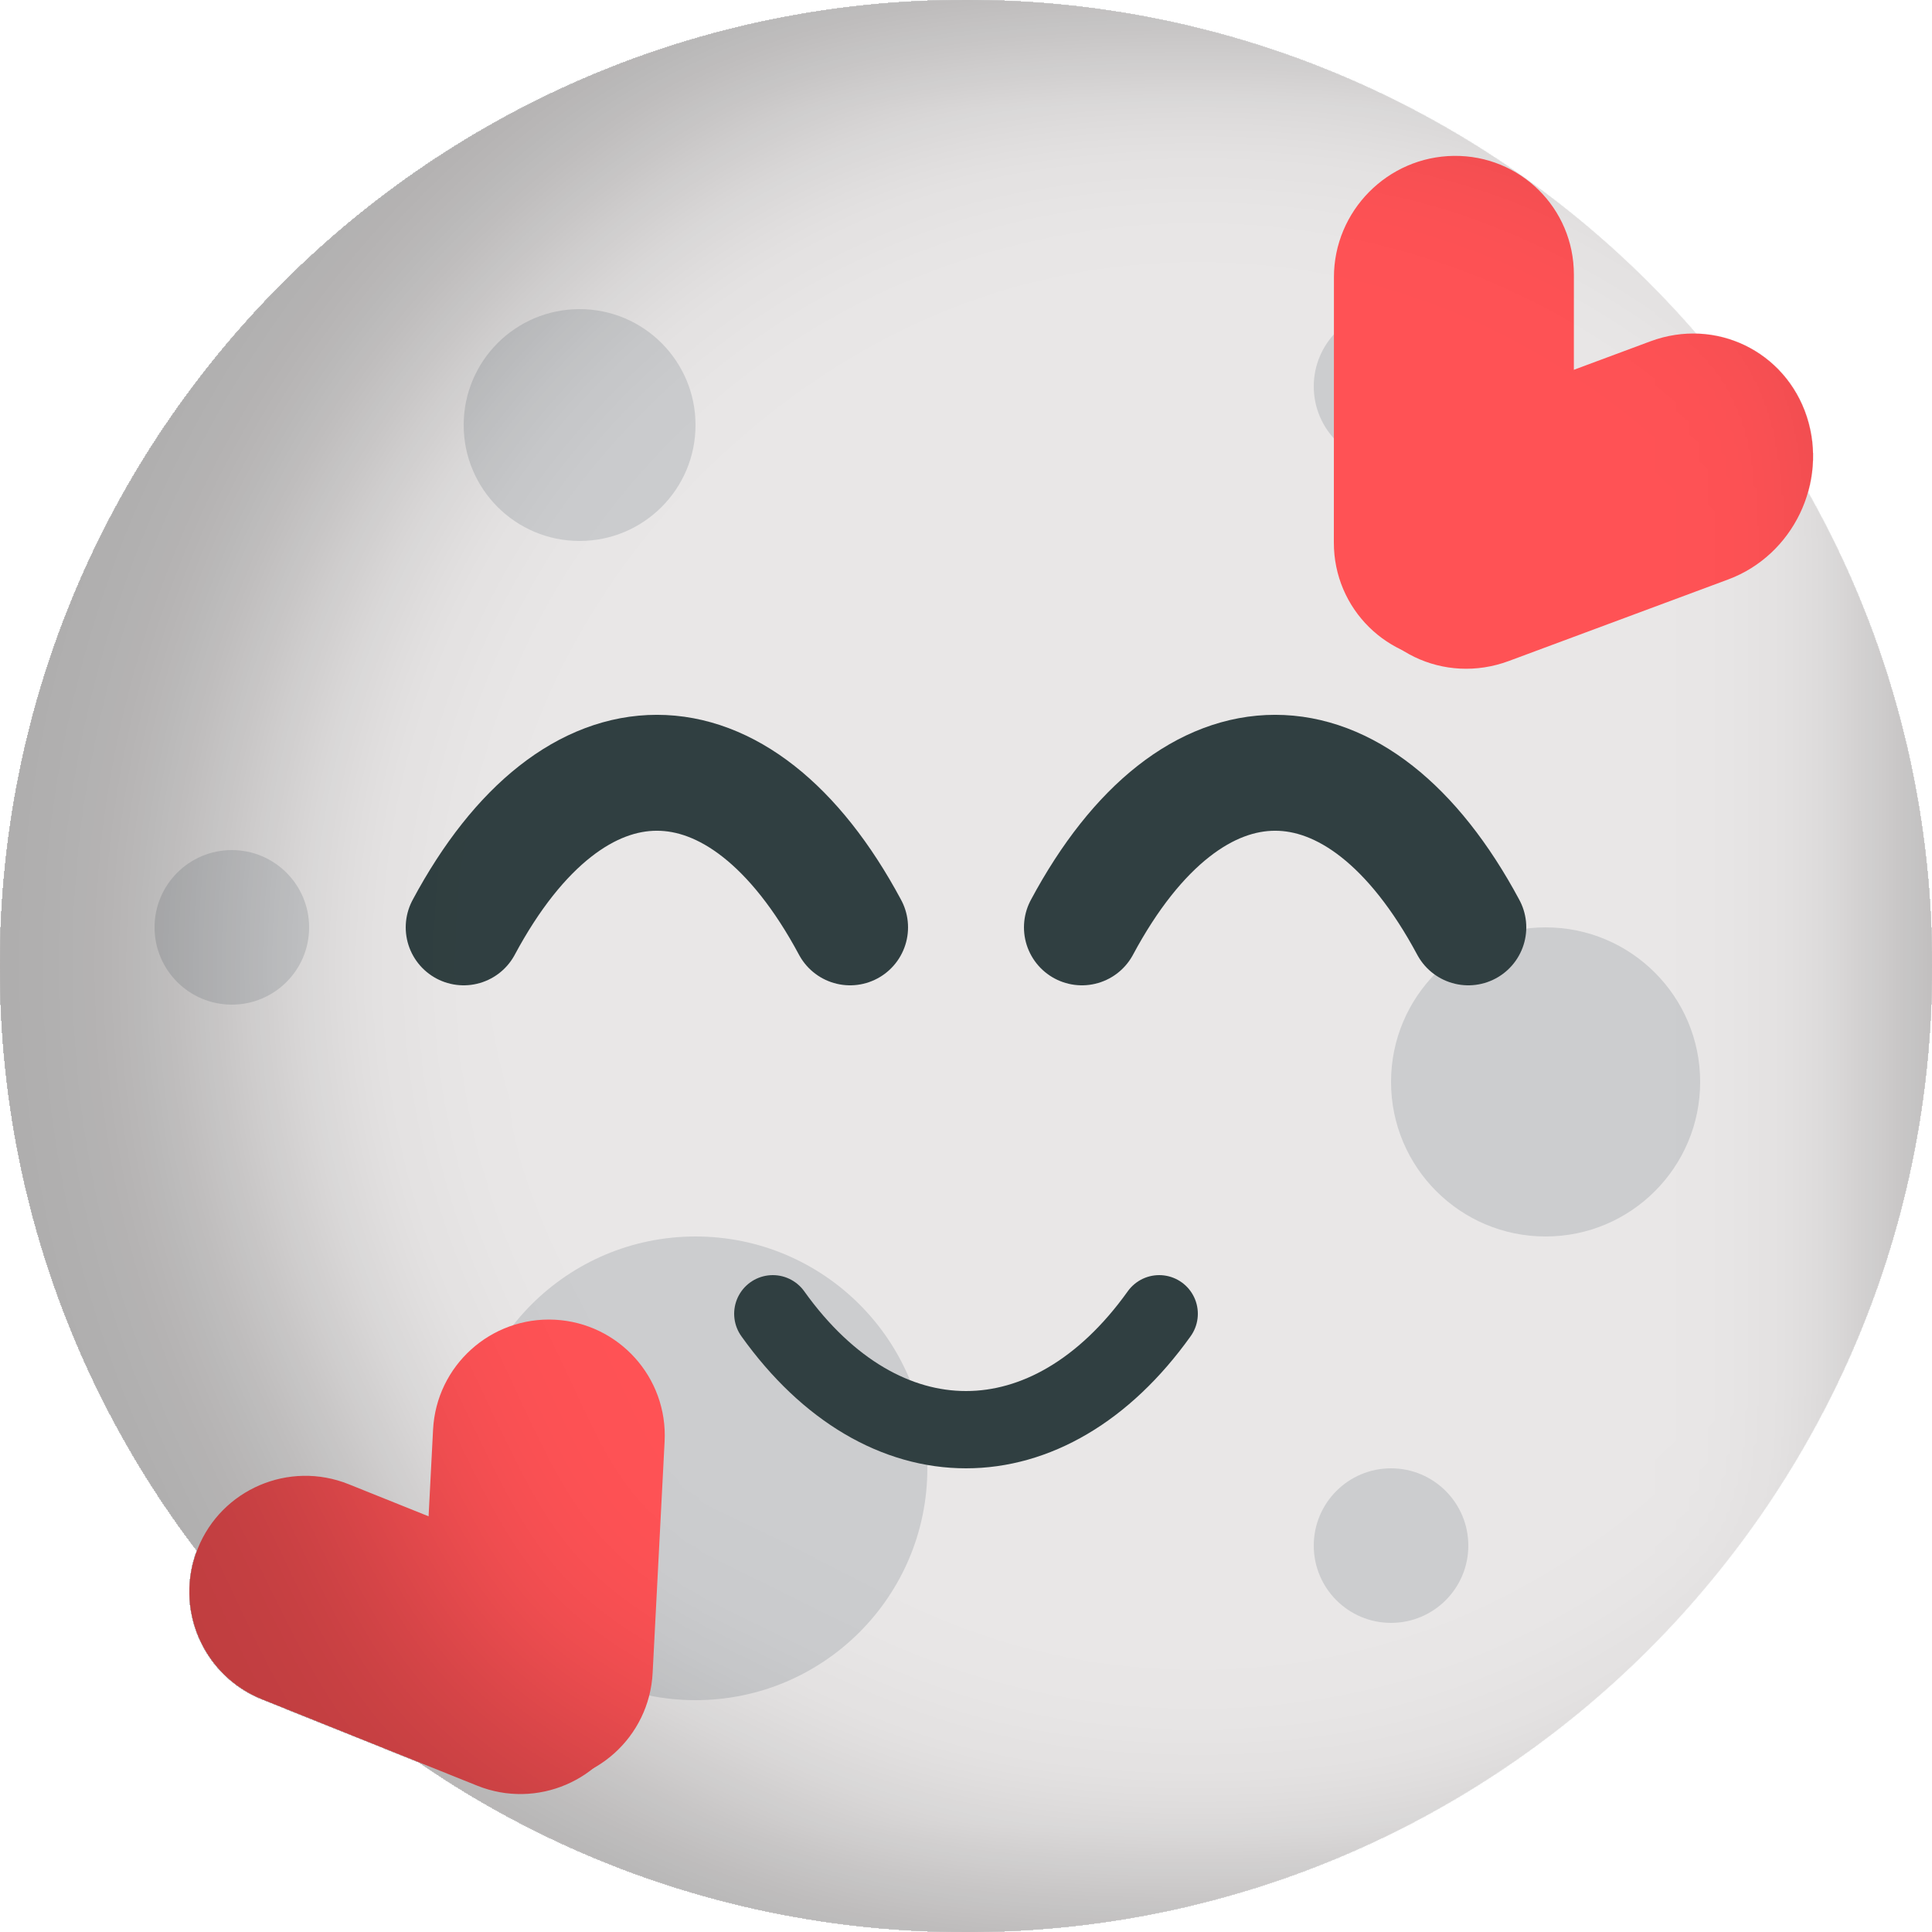
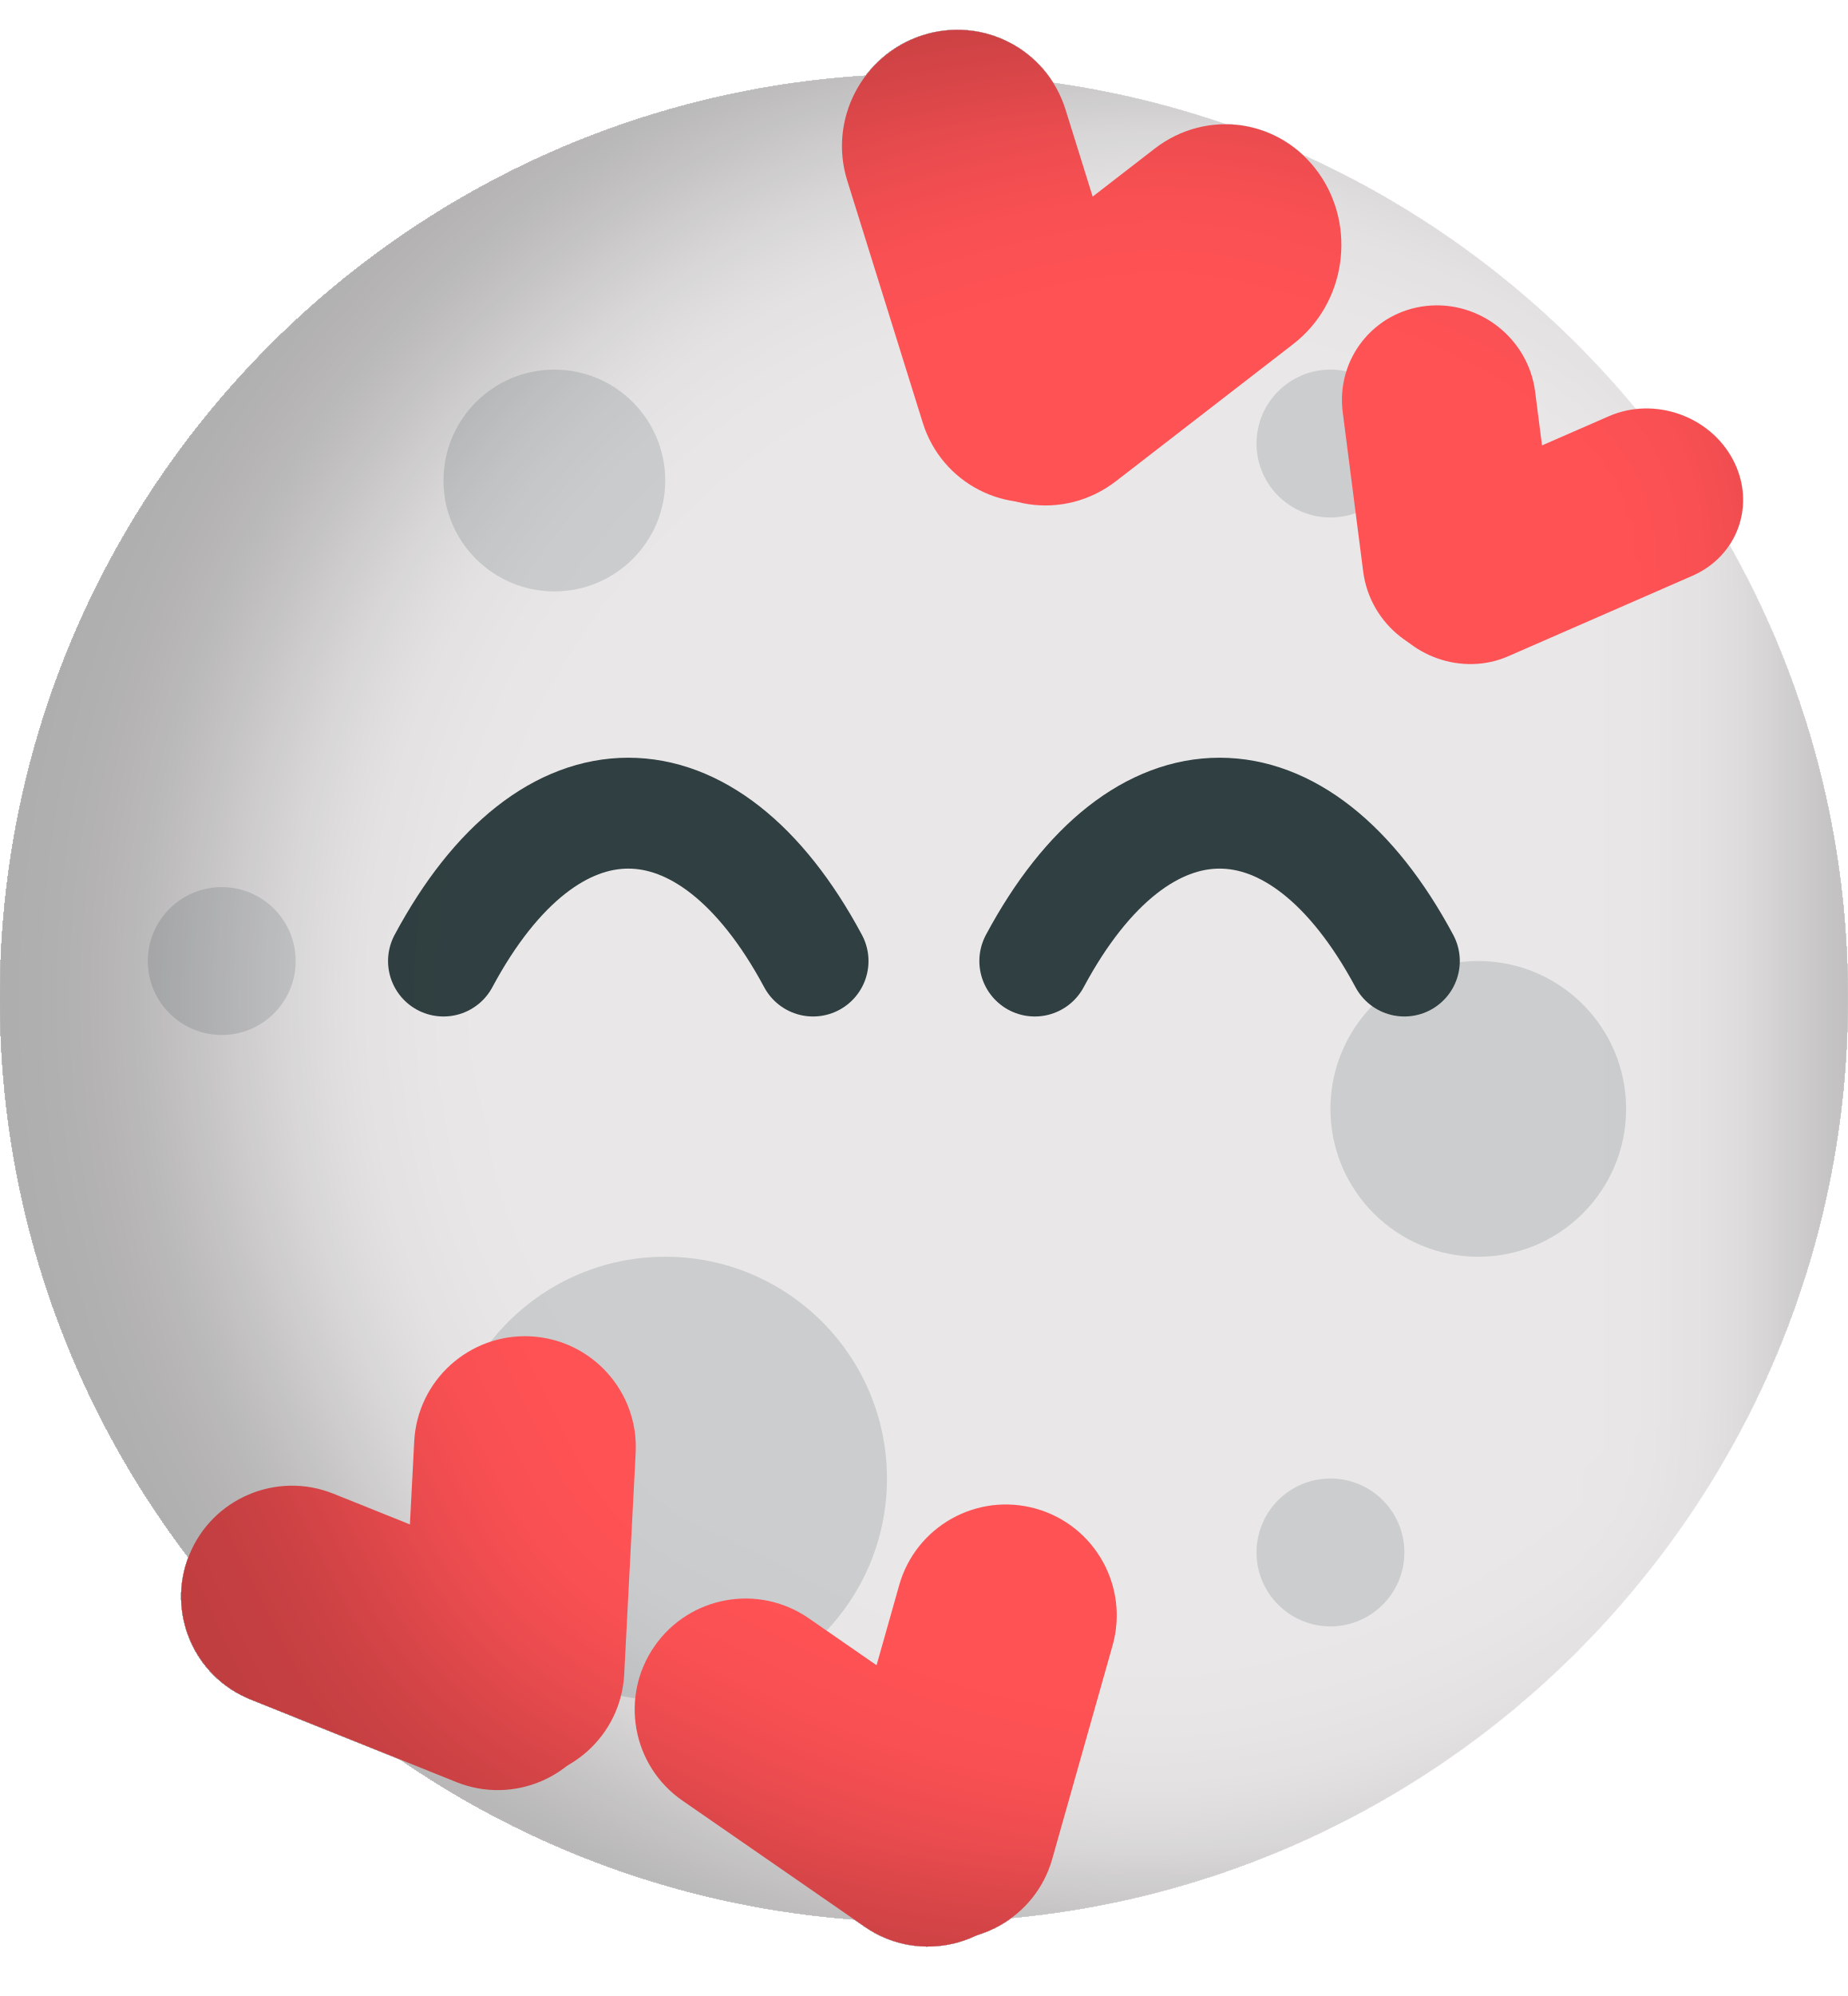
- <svg xmlns="http://www.w3.org/2000/svg" width="25" height="25" viewBox="0 0 25 25" fill="none">
+ <svg xmlns="http://www.w3.org/2000/svg" width="25" height="27" viewBox="0 0 25 27" fill="none">
  <g filter="url(#filter0_i_27_26)">
-     <circle cx="12.5" cy="12.5" r="12.5" fill="#E9E7E7" />
-     <circle cx="3" cy="12" r="1" fill="#CCCDCF" />
-     <circle cx="7.5" cy="5.5" r="1.5" fill="#CCCDCF" />
-     <circle cx="9" cy="19" r="3" fill="#CCCDCF" />
-     <circle cx="18" cy="5" r="1" fill="#CCCDCF" />
-     <circle cx="18" cy="20" r="1" fill="#CCCDCF" />
-     <circle cx="20" cy="14" r="2" fill="#CCCDCF" />
-     <path d="M17.261 3.588C17.261 2.73 17.956 2.027 18.814 2.017V2.017C19.672 2.008 20.366 2.695 20.366 3.553L20.365 6.985C20.365 7.843 19.67 8.546 18.812 8.555V8.555C17.954 8.565 17.259 7.878 17.26 7.02L17.261 3.588Z" fill="#FF5255" />
-     <path d="M21.358 4.416C22.197 4.105 23.102 4.542 23.38 5.392V5.392C23.657 6.243 23.202 7.186 22.363 7.498L19.525 8.553C18.686 8.865 17.78 8.428 17.503 7.577V7.577C17.225 6.726 17.68 5.784 18.519 5.472L21.358 4.416Z" fill="#FF5255" />
-     <path d="M3.392 21.989C2.623 21.681 2.25 20.807 2.559 20.038V20.038C2.867 19.27 3.741 18.897 4.51 19.205L7.294 20.323C8.062 20.631 8.436 21.505 8.127 22.273V22.273C7.818 23.042 6.945 23.415 6.176 23.107L3.392 21.989Z" fill="#FF5255" />
-     <path d="M5.604 18.498C5.647 17.671 6.352 17.035 7.179 17.077V17.077C8.007 17.12 8.643 17.825 8.6 18.653L8.445 21.649C8.402 22.476 7.697 23.112 6.87 23.069V23.069C6.042 23.027 5.406 22.321 5.449 21.494L5.604 18.498Z" fill="#FF5255" />
-     <path d="M10 17C11.429 19 13.571 19 15 17" stroke="#303F41" stroke-linecap="round" />
-     <path d="M19 12C17.571 9.333 15.429 9.333 14 12" stroke="#303F41" stroke-width="1.5" stroke-linecap="round" />
-     <path d="M11 12C9.571 9.333 7.429 9.333 6 12" stroke="#303F41" stroke-width="1.5" stroke-linecap="round" />
+     <circle cx="12.5" cy="13.5" r="12.5" fill="#E9E7E7" />
+     <circle cx="3" cy="13" r="1" fill="#CCCDCF" />
+     <circle cx="7.5" cy="6.5" r="1.5" fill="#CCCDCF" />
+     <circle cx="9" cy="20" r="3" fill="#CCCDCF" />
+     <circle cx="18" cy="6" r="1" fill="#CCCDCF" />
+     <circle cx="18" cy="21" r="1" fill="#CCCDCF" />
+     <circle cx="20" cy="15" r="2" fill="#CCCDCF" />
+     <path d="M18.166 5.575C18.075 4.858 18.583 4.215 19.301 4.138V4.138C20.02 4.062 20.677 4.581 20.769 5.298L21.046 7.455C21.137 8.172 20.629 8.815 19.911 8.891V8.891C19.192 8.968 18.535 8.449 18.443 7.732L18.166 5.575Z" fill="#FF5255" />
+     <path d="M21.765 5.631C22.382 5.361 23.135 5.626 23.447 6.222V6.222C23.76 6.818 23.513 7.52 22.896 7.789L20.403 8.878C19.787 9.147 19.033 8.882 18.721 8.286V8.286C18.408 7.69 18.655 6.989 19.272 6.719L21.765 5.631Z" fill="#FF5255" />
+     <path d="M11.462 2.441C11.207 1.622 11.661 0.744 12.477 0.479V0.479C13.293 0.215 14.161 0.664 14.416 1.483L15.438 4.759C15.693 5.578 15.239 6.456 14.423 6.721V6.721C13.607 6.986 12.739 6.536 12.484 5.718L11.462 2.441Z" fill="#FF5255" />
+     <path d="M15.62 2.012C16.328 1.464 17.322 1.611 17.841 2.341V2.341C18.359 3.071 18.206 4.106 17.498 4.653L15.102 6.506C14.394 7.054 13.4 6.907 12.882 6.177V6.177C12.363 5.447 12.517 4.412 13.225 3.865L15.62 2.012Z" fill="#FF5255" />
+     <path d="M3.392 22.989C2.623 22.681 2.25 21.807 2.559 21.038C2.867 20.27 3.741 19.897 4.51 20.205L7.294 21.323C8.062 21.631 8.436 22.505 8.127 23.273C7.818 24.042 6.945 24.415 6.176 24.107L3.392 22.989Z" fill="#FF5255" />
+     <path d="M5.604 19.498C5.647 18.671 6.352 18.035 7.179 18.077C8.007 18.12 8.643 18.825 8.6 19.653L8.445 22.649C8.402 23.476 7.697 24.112 6.87 24.069C6.042 24.027 5.406 23.321 5.449 22.494L5.604 19.498Z" fill="#FF5255" />
+     <path d="M9.233 24.357C8.552 23.886 8.382 22.951 8.854 22.27V22.27C9.325 21.589 10.259 21.419 10.941 21.89L13.408 23.598C14.089 24.069 14.259 25.003 13.787 25.684V25.684C13.316 26.366 12.382 26.536 11.7 26.064L9.233 24.357Z" fill="#FF5255" />
+     <path d="M12.165 21.444C12.39 20.646 13.219 20.183 14.016 20.408V20.408C14.813 20.633 15.277 21.462 15.052 22.259L14.236 25.146C14.011 25.943 13.182 26.407 12.385 26.182V26.182C11.588 25.957 11.124 25.128 11.349 24.331L12.165 21.444Z" fill="#FF5255" />
+     <path d="M19 13C17.571 10.333 15.429 10.333 14 13" stroke="#303F41" stroke-width="1.5" stroke-linecap="round" />
+     <path d="M11 13C9.571 10.333 7.429 10.333 6 13" stroke="#303F41" stroke-width="1.5" stroke-linecap="round" />
  </g>
  <defs>
-     <filter id="filter0_i_27_26" x="0" y="0" width="28" height="25" filterUnits="userSpaceOnUse" color-interpolation-filters="sRGB">
+     <filter id="filter0_i_27_26" x="0" y="0.403" width="28" height="25.928" filterUnits="userSpaceOnUse" color-interpolation-filters="sRGB">
      <feFlood flood-opacity="0" result="BackgroundImageFix" />
      <feBlend mode="normal" in="SourceGraphic" in2="BackgroundImageFix" result="shape" />
      <feColorMatrix in="SourceAlpha" type="matrix" values="0 0 0 0 0 0 0 0 0 0 0 0 0 0 0 0 0 0 127 0" result="hardAlpha" />
      <feOffset dx="3" />
      <feGaussianBlur stdDeviation="1.5" />
      <feComposite in2="hardAlpha" operator="arithmetic" k2="-1" k3="1" />
      <feColorMatrix type="matrix" values="0 0 0 0 0 0 0 0 0 0 0 0 0 0 0 0 0 0 0.25 0" />
      <feBlend mode="normal" in2="shape" result="effect1_innerShadow_27_26" />
    </filter>
  </defs>
</svg>
